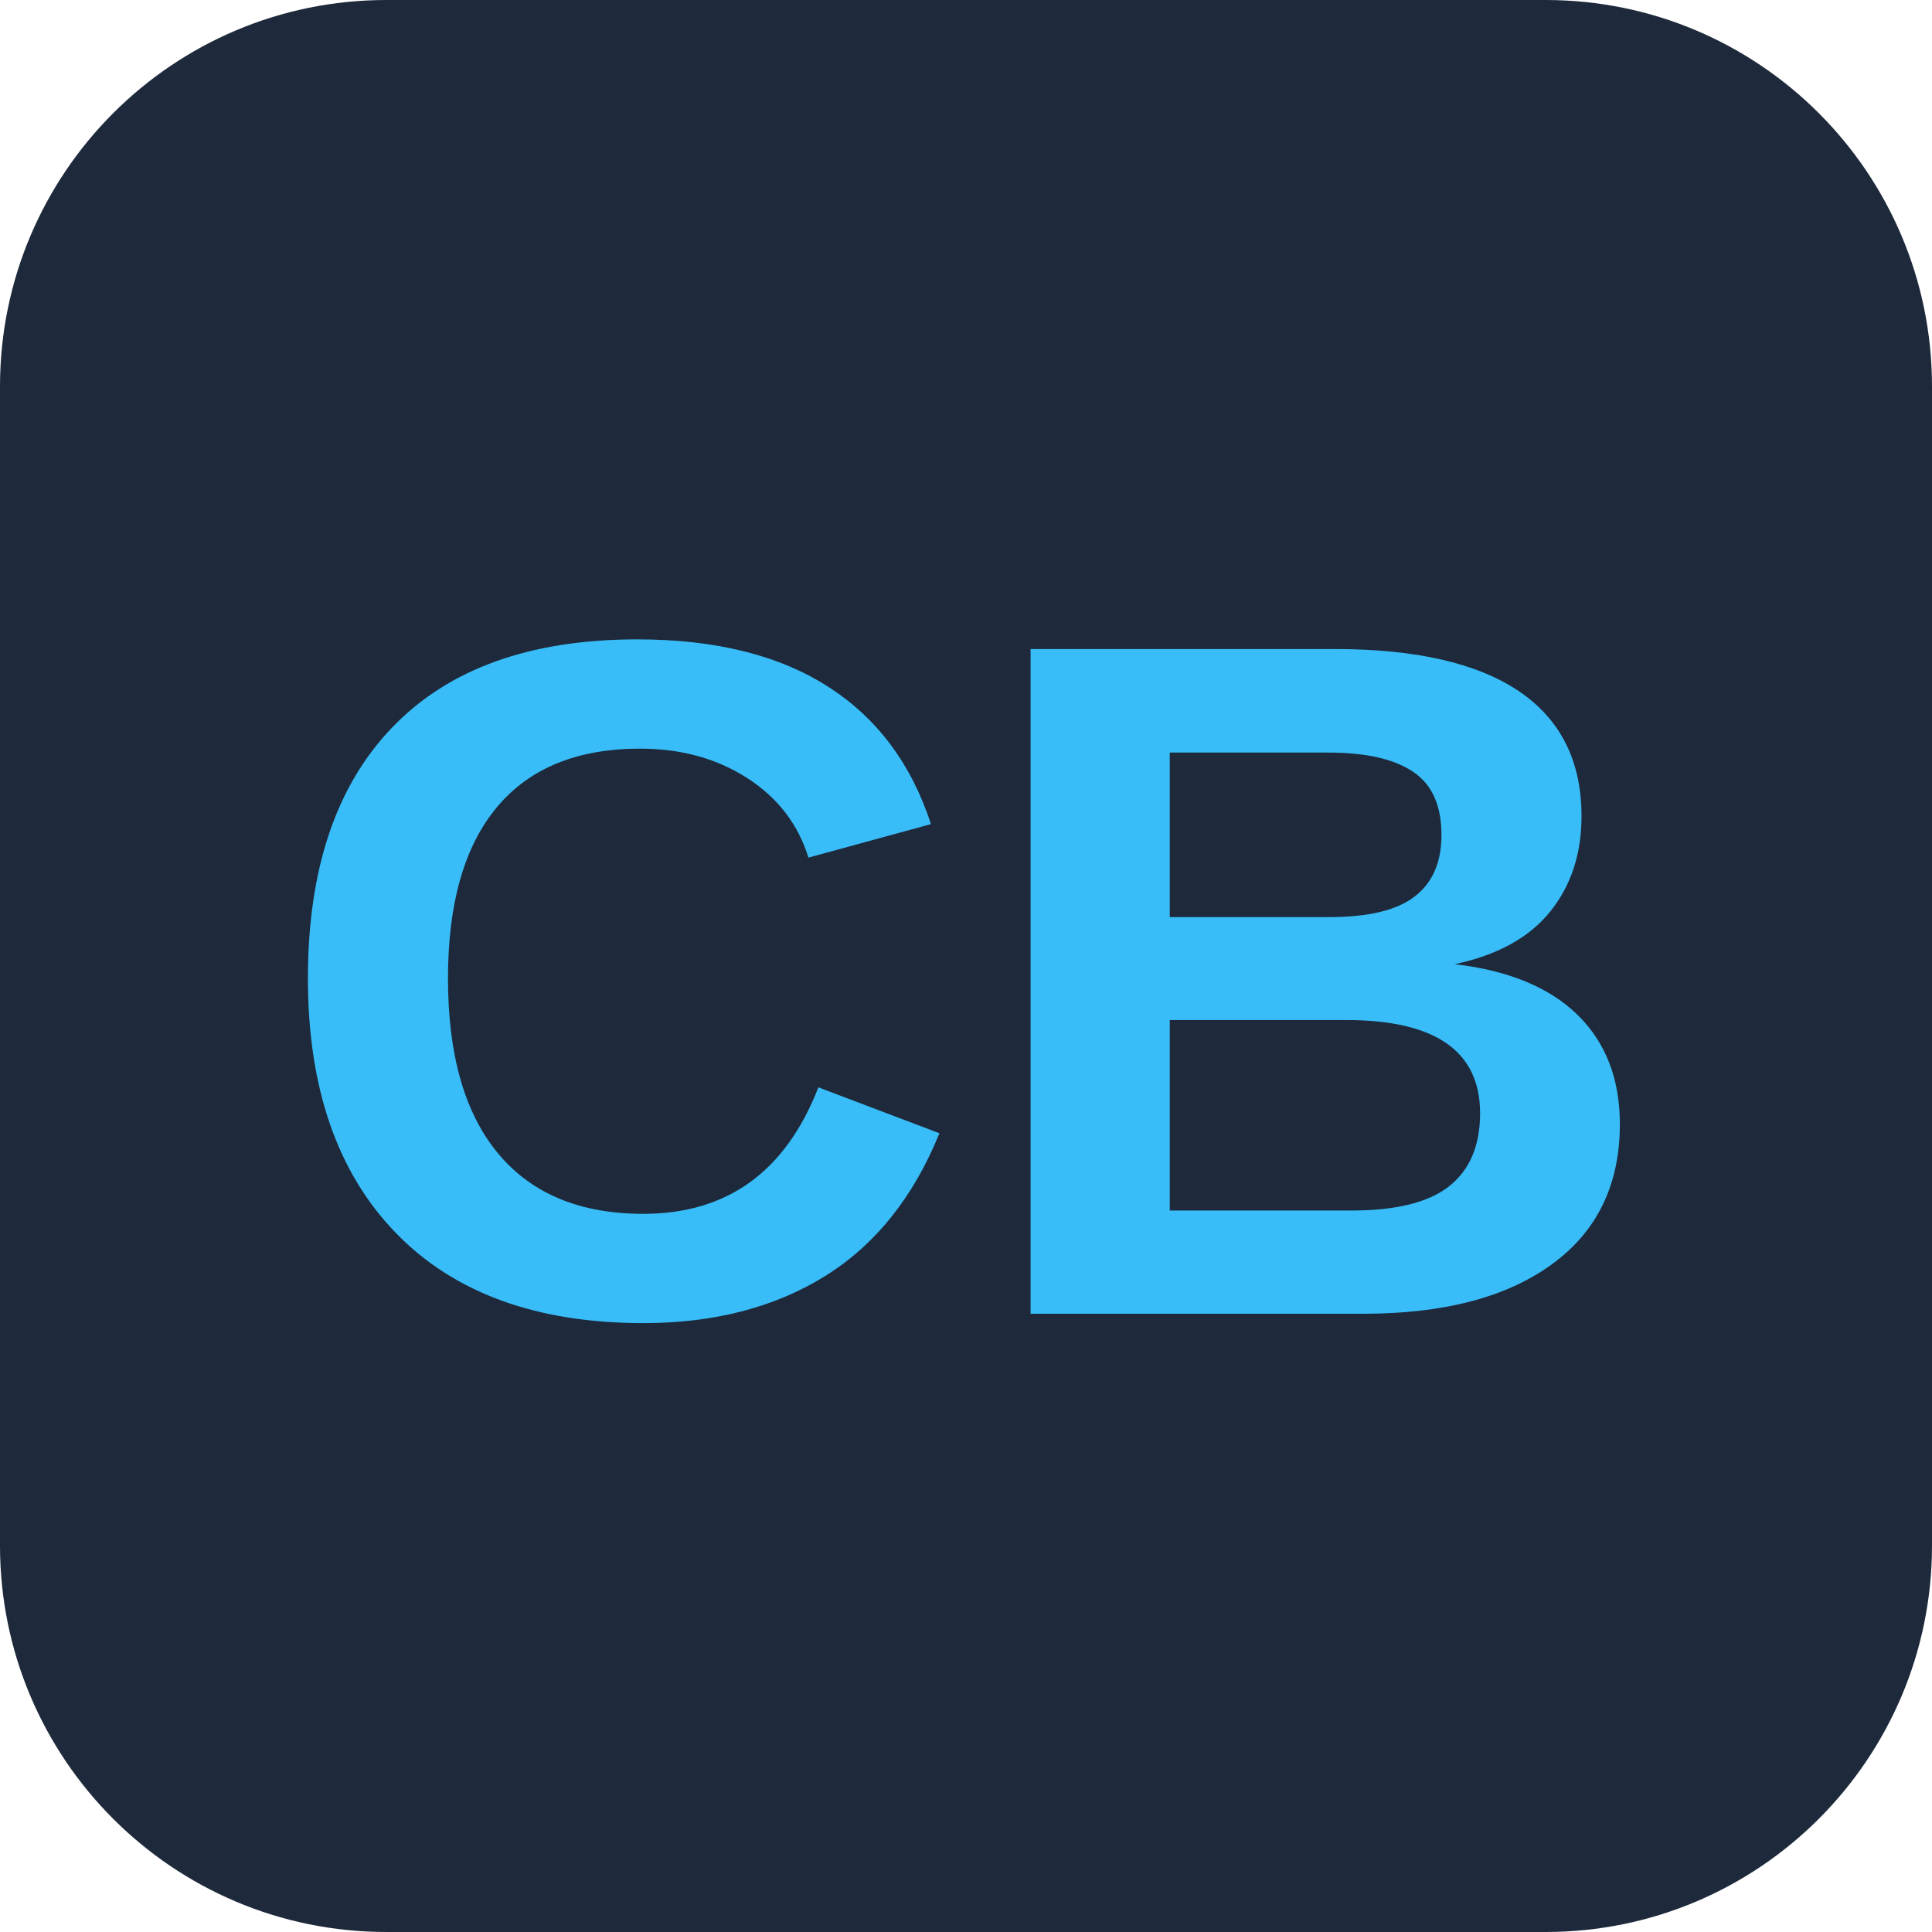
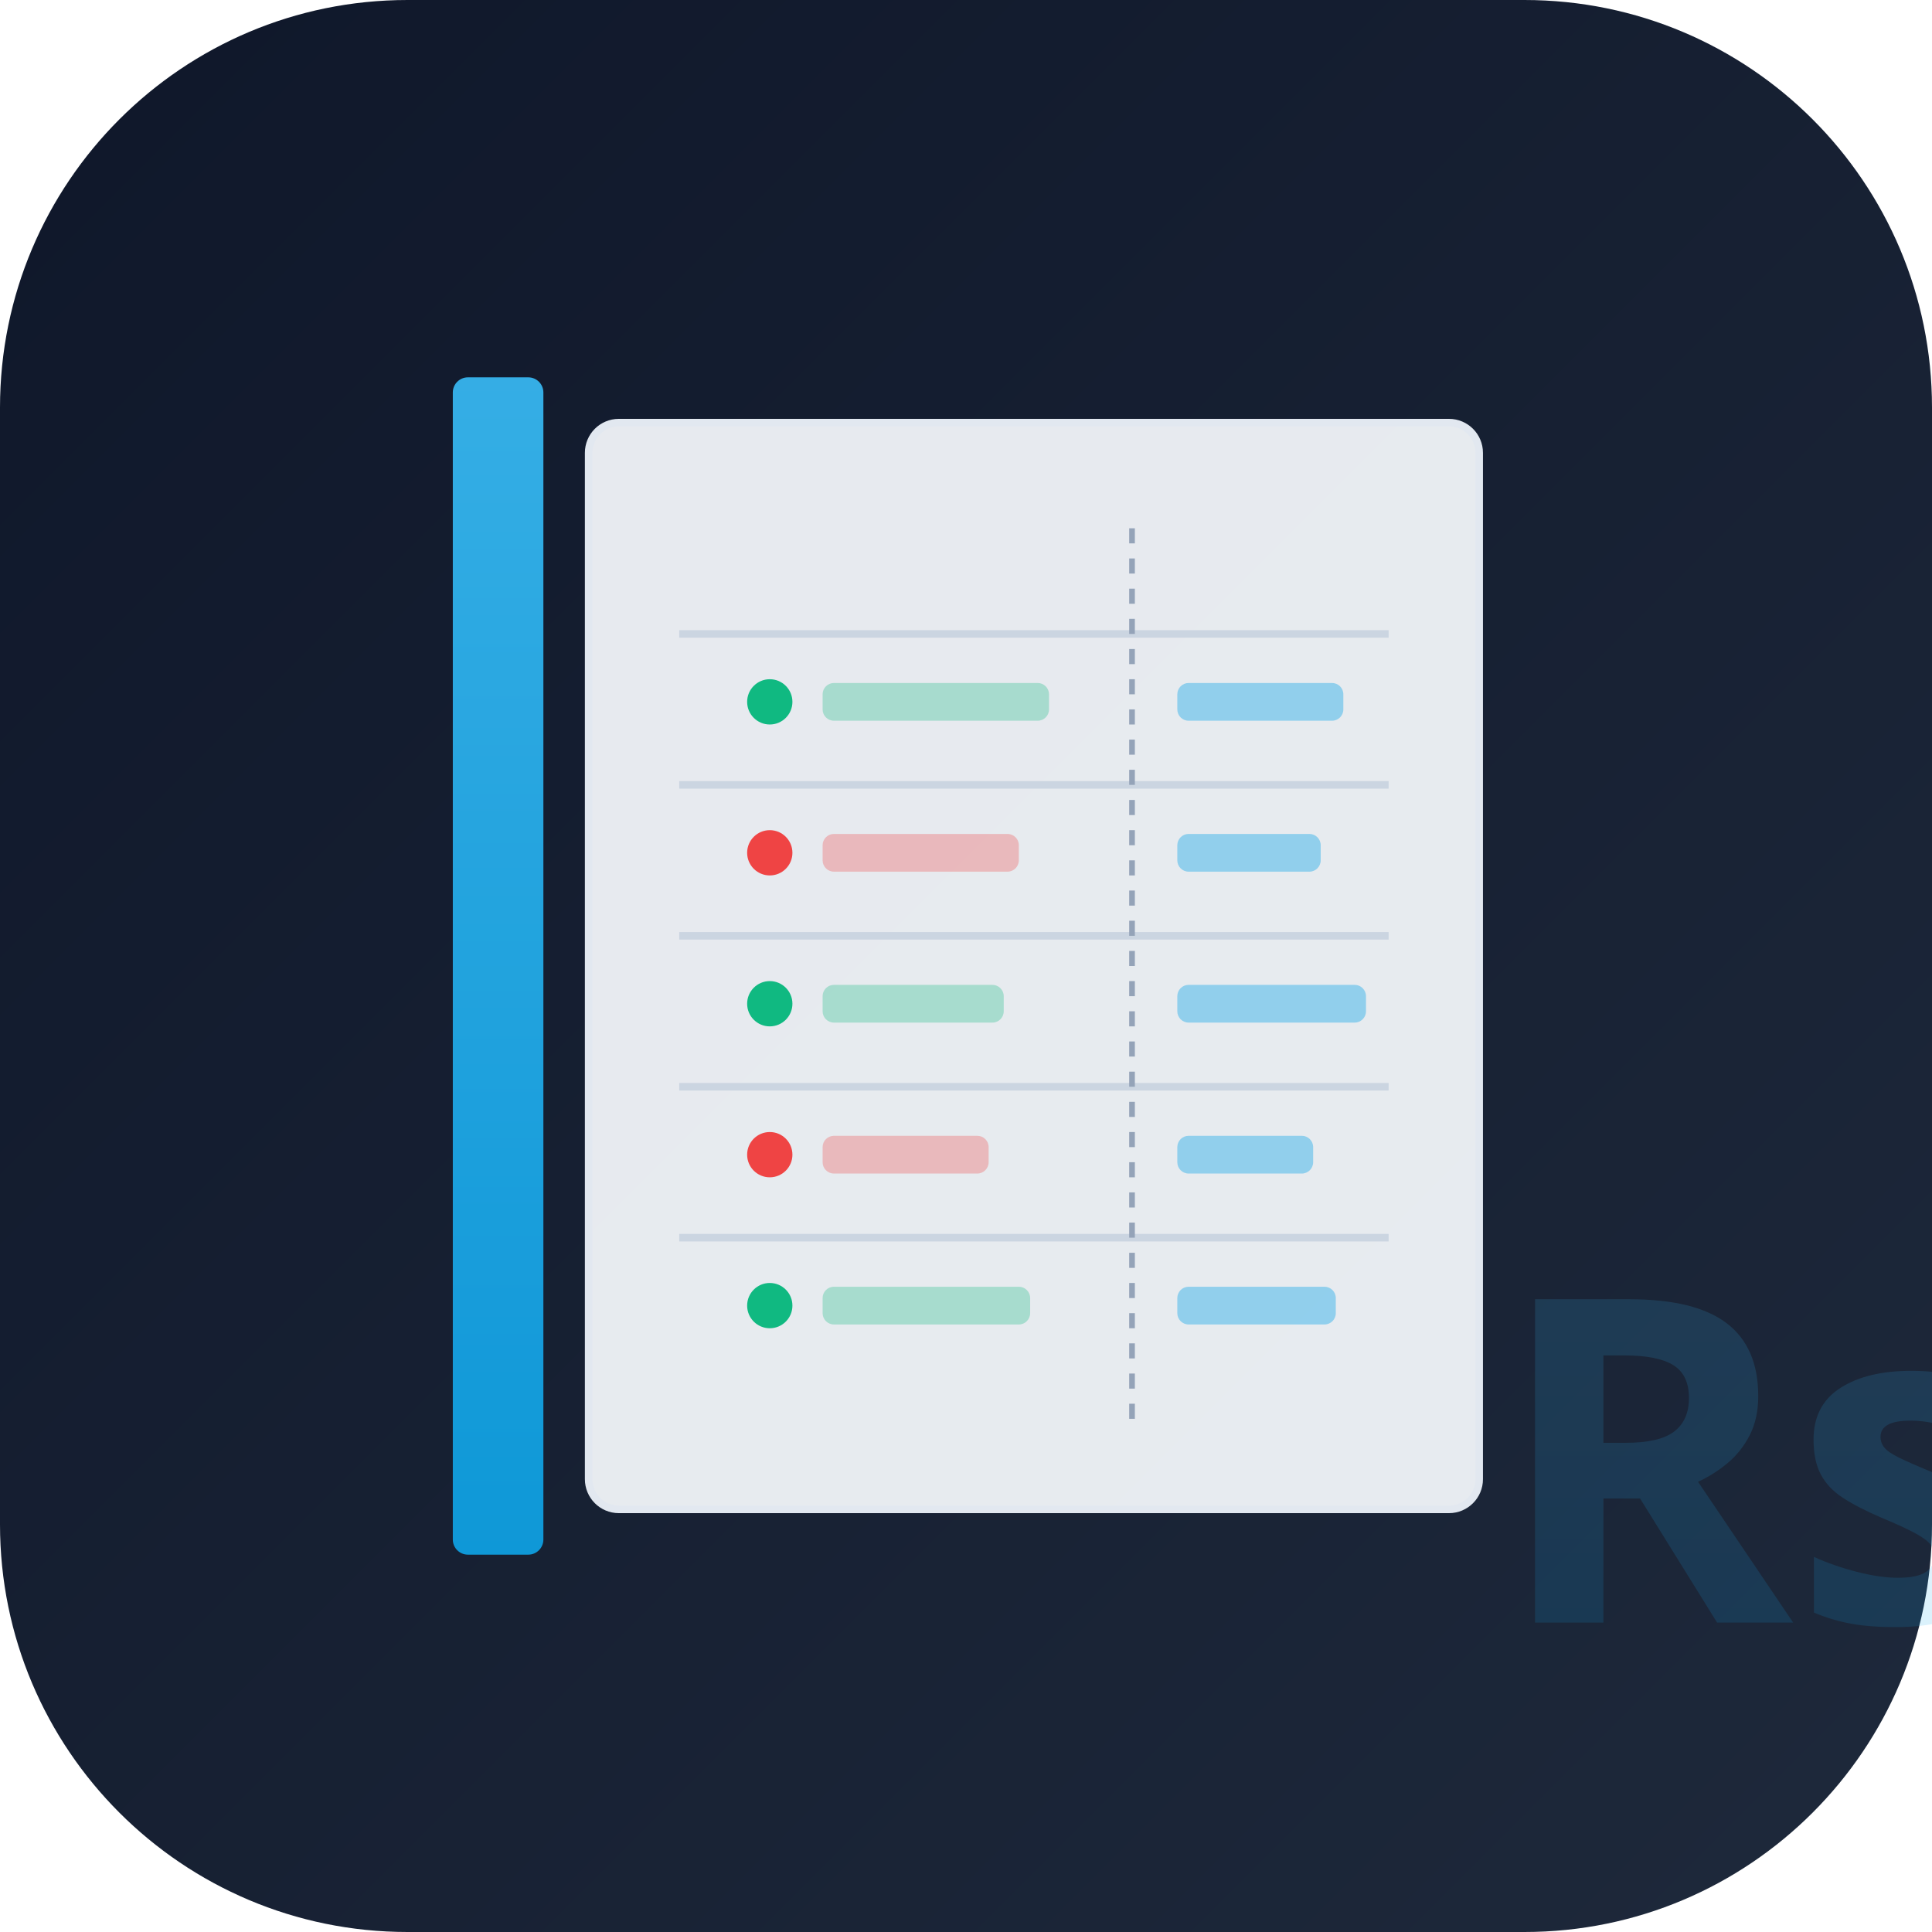
- <svg xmlns="http://www.w3.org/2000/svg" viewBox="0 0 100 100">
-   <rect width="100" height="100" rx="20" fill="#1e293b" />
-   <text x="50" y="68" font-family="Arial, sans-serif" font-size="50" font-weight="bold" fill="#38bdf8" text-anchor="middle">CB</text>
+ <svg xmlns="http://www.w3.org/2000/svg" viewBox="0 0 512 512">
+   <defs>
+     <linearGradient id="bg" x1="0" y1="0" x2="1" y2="1">
+       <stop offset="0%" stop-color="#0f172a" />
+       <stop offset="100%" stop-color="#1e293b" />
+     </linearGradient>
+     <linearGradient id="accent" x1="0" y1="0" x2="0" y2="1">
+       <stop offset="0%" stop-color="#38bdf8" />
+       <stop offset="100%" stop-color="#0ea5e9" />
+     </linearGradient>
+   </defs>
+   <rect width="512" height="512" rx="108" fill="url(#bg)" />
+   <rect x="120" y="100" width="24" height="312" rx="4" fill="url(#accent)" opacity="0.9" />
+   <rect x="156" y="112" width="236" height="288" rx="8" fill="#f1f5f9" opacity="0.95" />
+   <rect x="156" y="112" width="236" height="288" rx="8" fill="none" stroke="#e2e8f0" stroke-width="2" />
+   <line x1="180" y1="168" x2="368" y2="168" stroke="#cbd5e1" stroke-width="2" />
+   <line x1="180" y1="208" x2="368" y2="208" stroke="#cbd5e1" stroke-width="2" />
+   <line x1="180" y1="248" x2="368" y2="248" stroke="#cbd5e1" stroke-width="2" />
+   <line x1="180" y1="288" x2="368" y2="288" stroke="#cbd5e1" stroke-width="2" />
+   <line x1="180" y1="328" x2="368" y2="328" stroke="#cbd5e1" stroke-width="2" />
+   <line x1="300" y1="140" x2="300" y2="376" stroke="#94a3b8" stroke-width="1.5" stroke-dasharray="4,4" />
+   <circle cx="204" cy="186" r="6" fill="#10b981" />
+   <rect x="218" y="181" width="60" height="10" rx="3" fill="#10b981" opacity="0.3" />
+   <circle cx="204" cy="266" r="6" fill="#10b981" />
+   <rect x="218" y="261" width="48" height="10" rx="3" fill="#10b981" opacity="0.3" />
+   <circle cx="204" cy="346" r="6" fill="#10b981" />
+   <rect x="218" y="341" width="55" height="10" rx="3" fill="#10b981" opacity="0.3" />
+   <circle cx="204" cy="226" r="6" fill="#ef4444" />
+   <rect x="218" y="221" width="52" height="10" rx="3" fill="#ef4444" opacity="0.3" />
+   <circle cx="204" cy="306" r="6" fill="#ef4444" />
+   <rect x="218" y="301" width="44" height="10" rx="3" fill="#ef4444" opacity="0.3" />
+   <rect x="312" y="181" width="44" height="10" rx="3" fill="#0ea5e9" opacity="0.4" />
+   <rect x="312" y="221" width="38" height="10" rx="3" fill="#0ea5e9" opacity="0.4" />
+   <rect x="312" y="261" width="50" height="10" rx="3" fill="#0ea5e9" opacity="0.4" />
+   <rect x="312" y="301" width="36" height="10" rx="3" fill="#0ea5e9" opacity="0.4" />
+   <rect x="312" y="341" width="42" height="10" rx="3" fill="#0ea5e9" opacity="0.4" />
+   <text x="396" y="430" font-family="system-ui, sans-serif" font-size="120" font-weight="800" fill="url(#accent)" opacity="0.15">Rs</text>
</svg>
